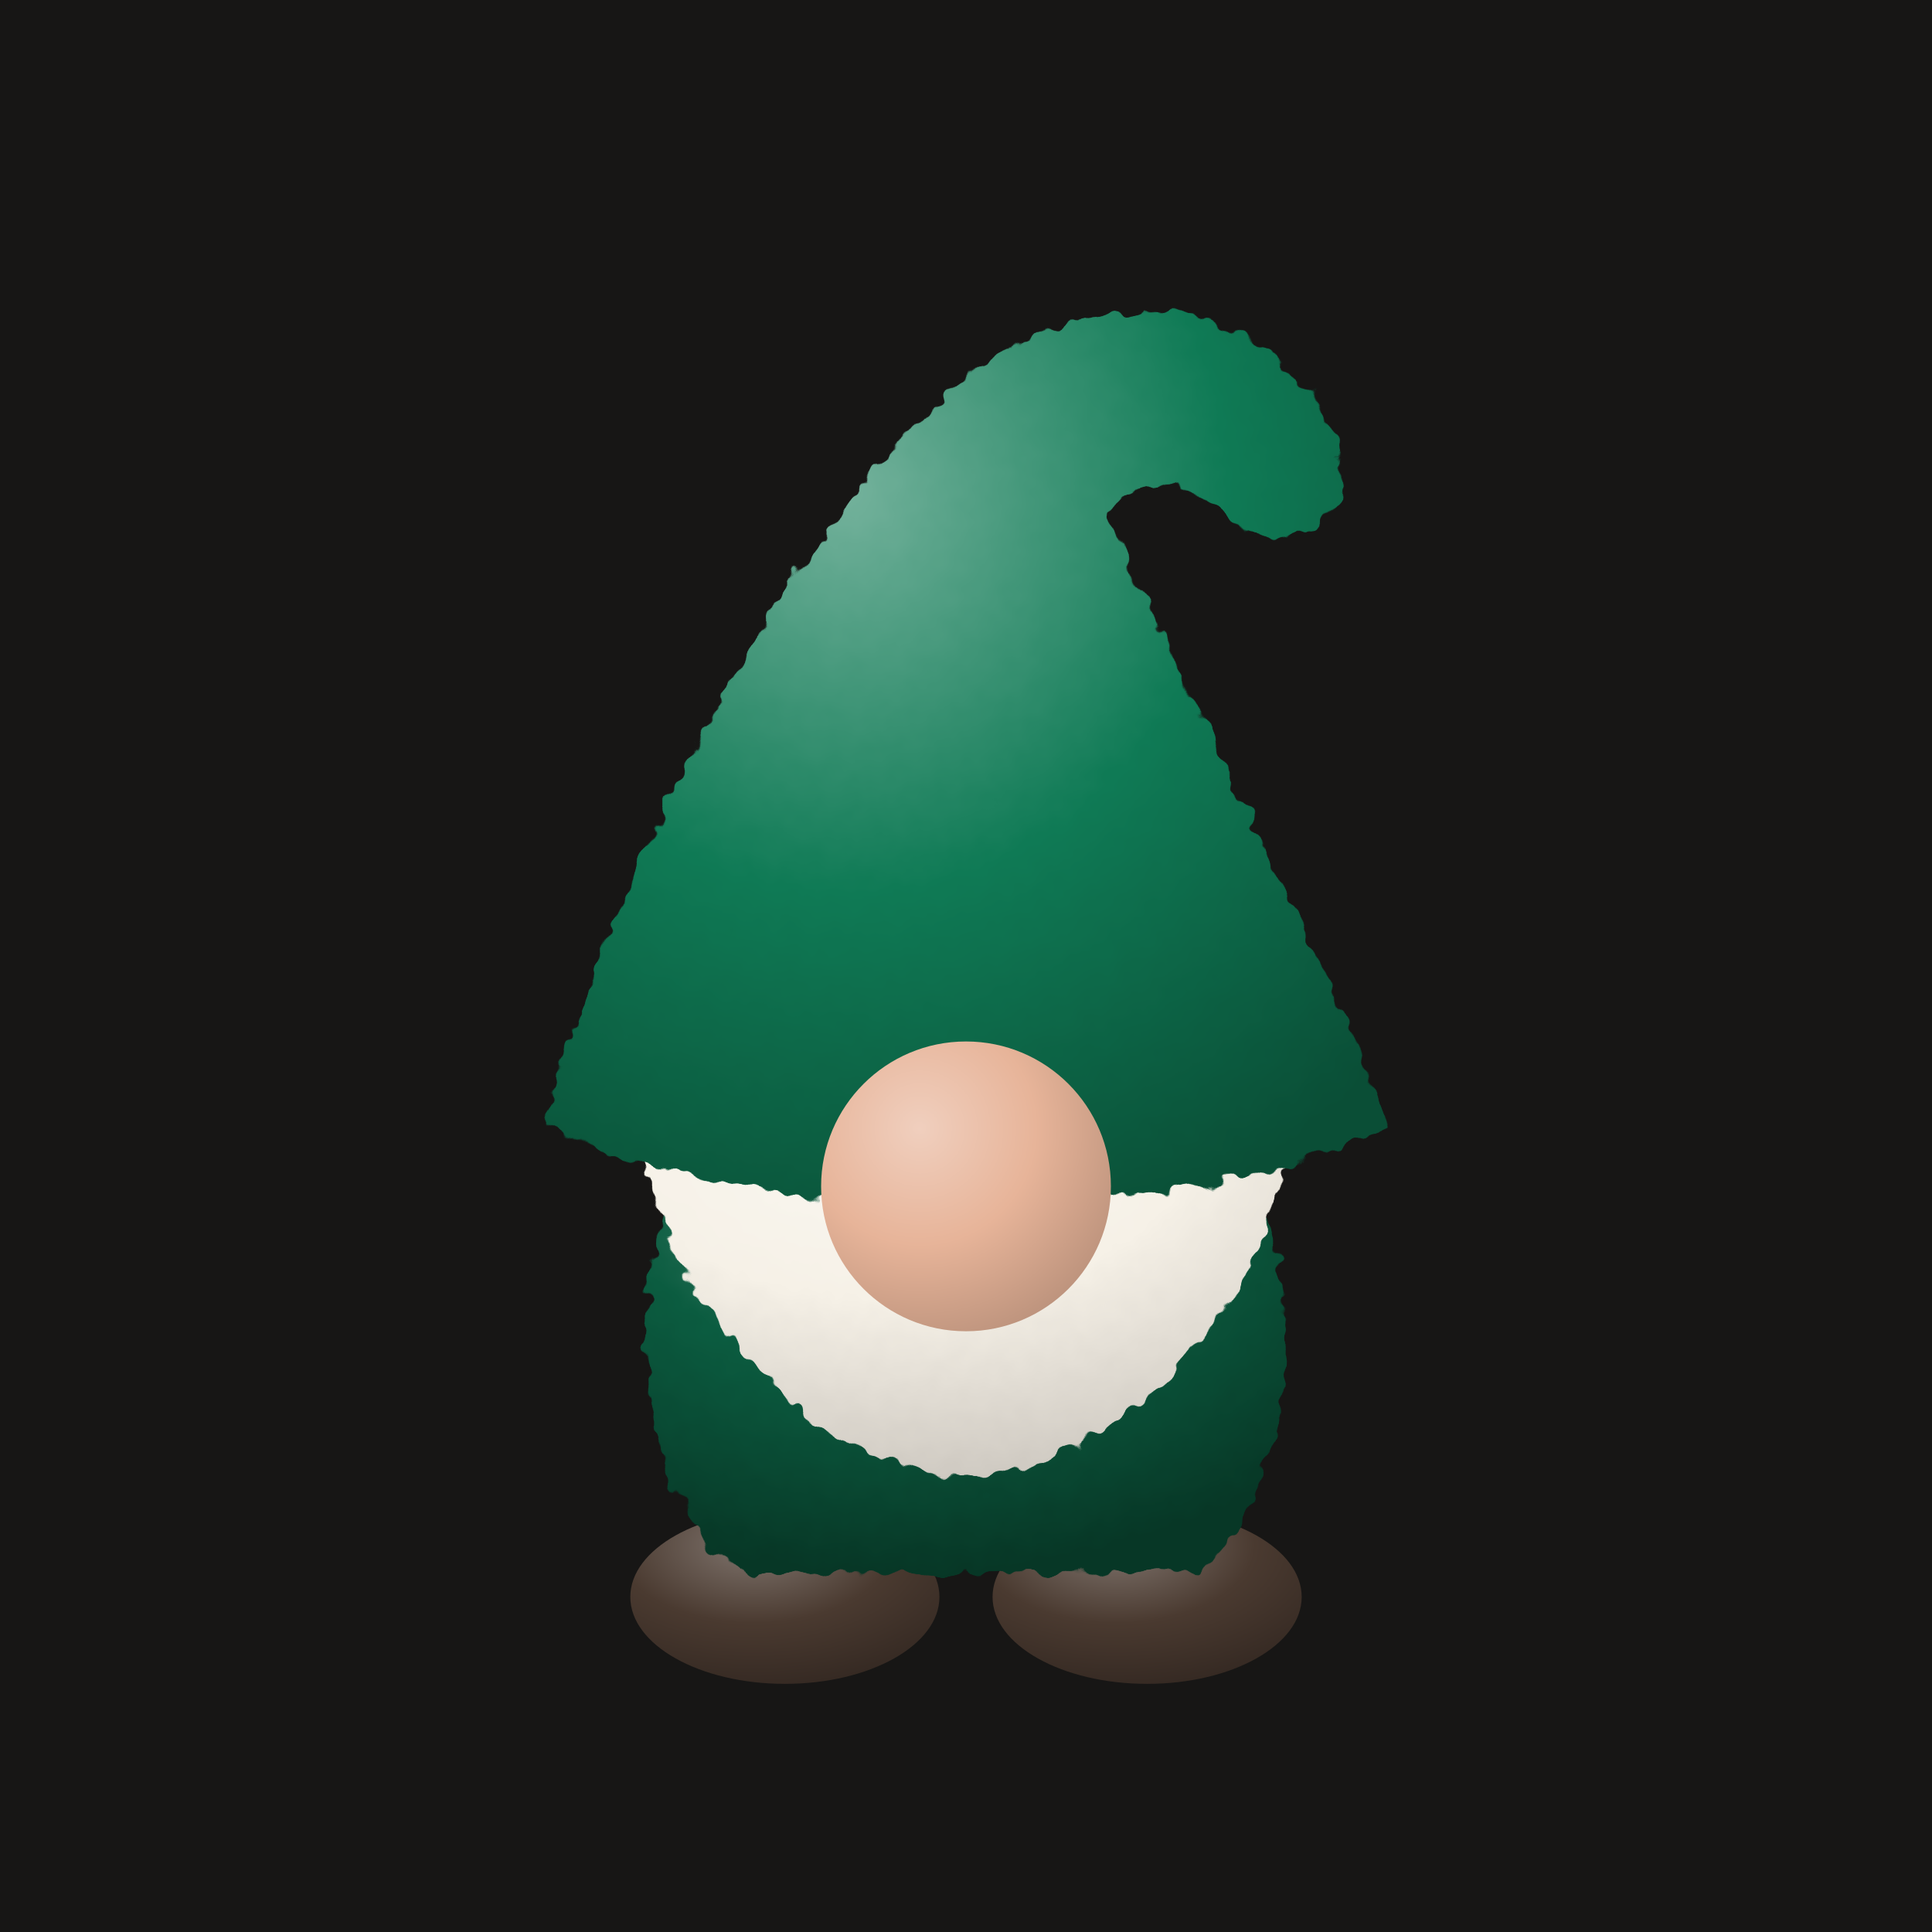
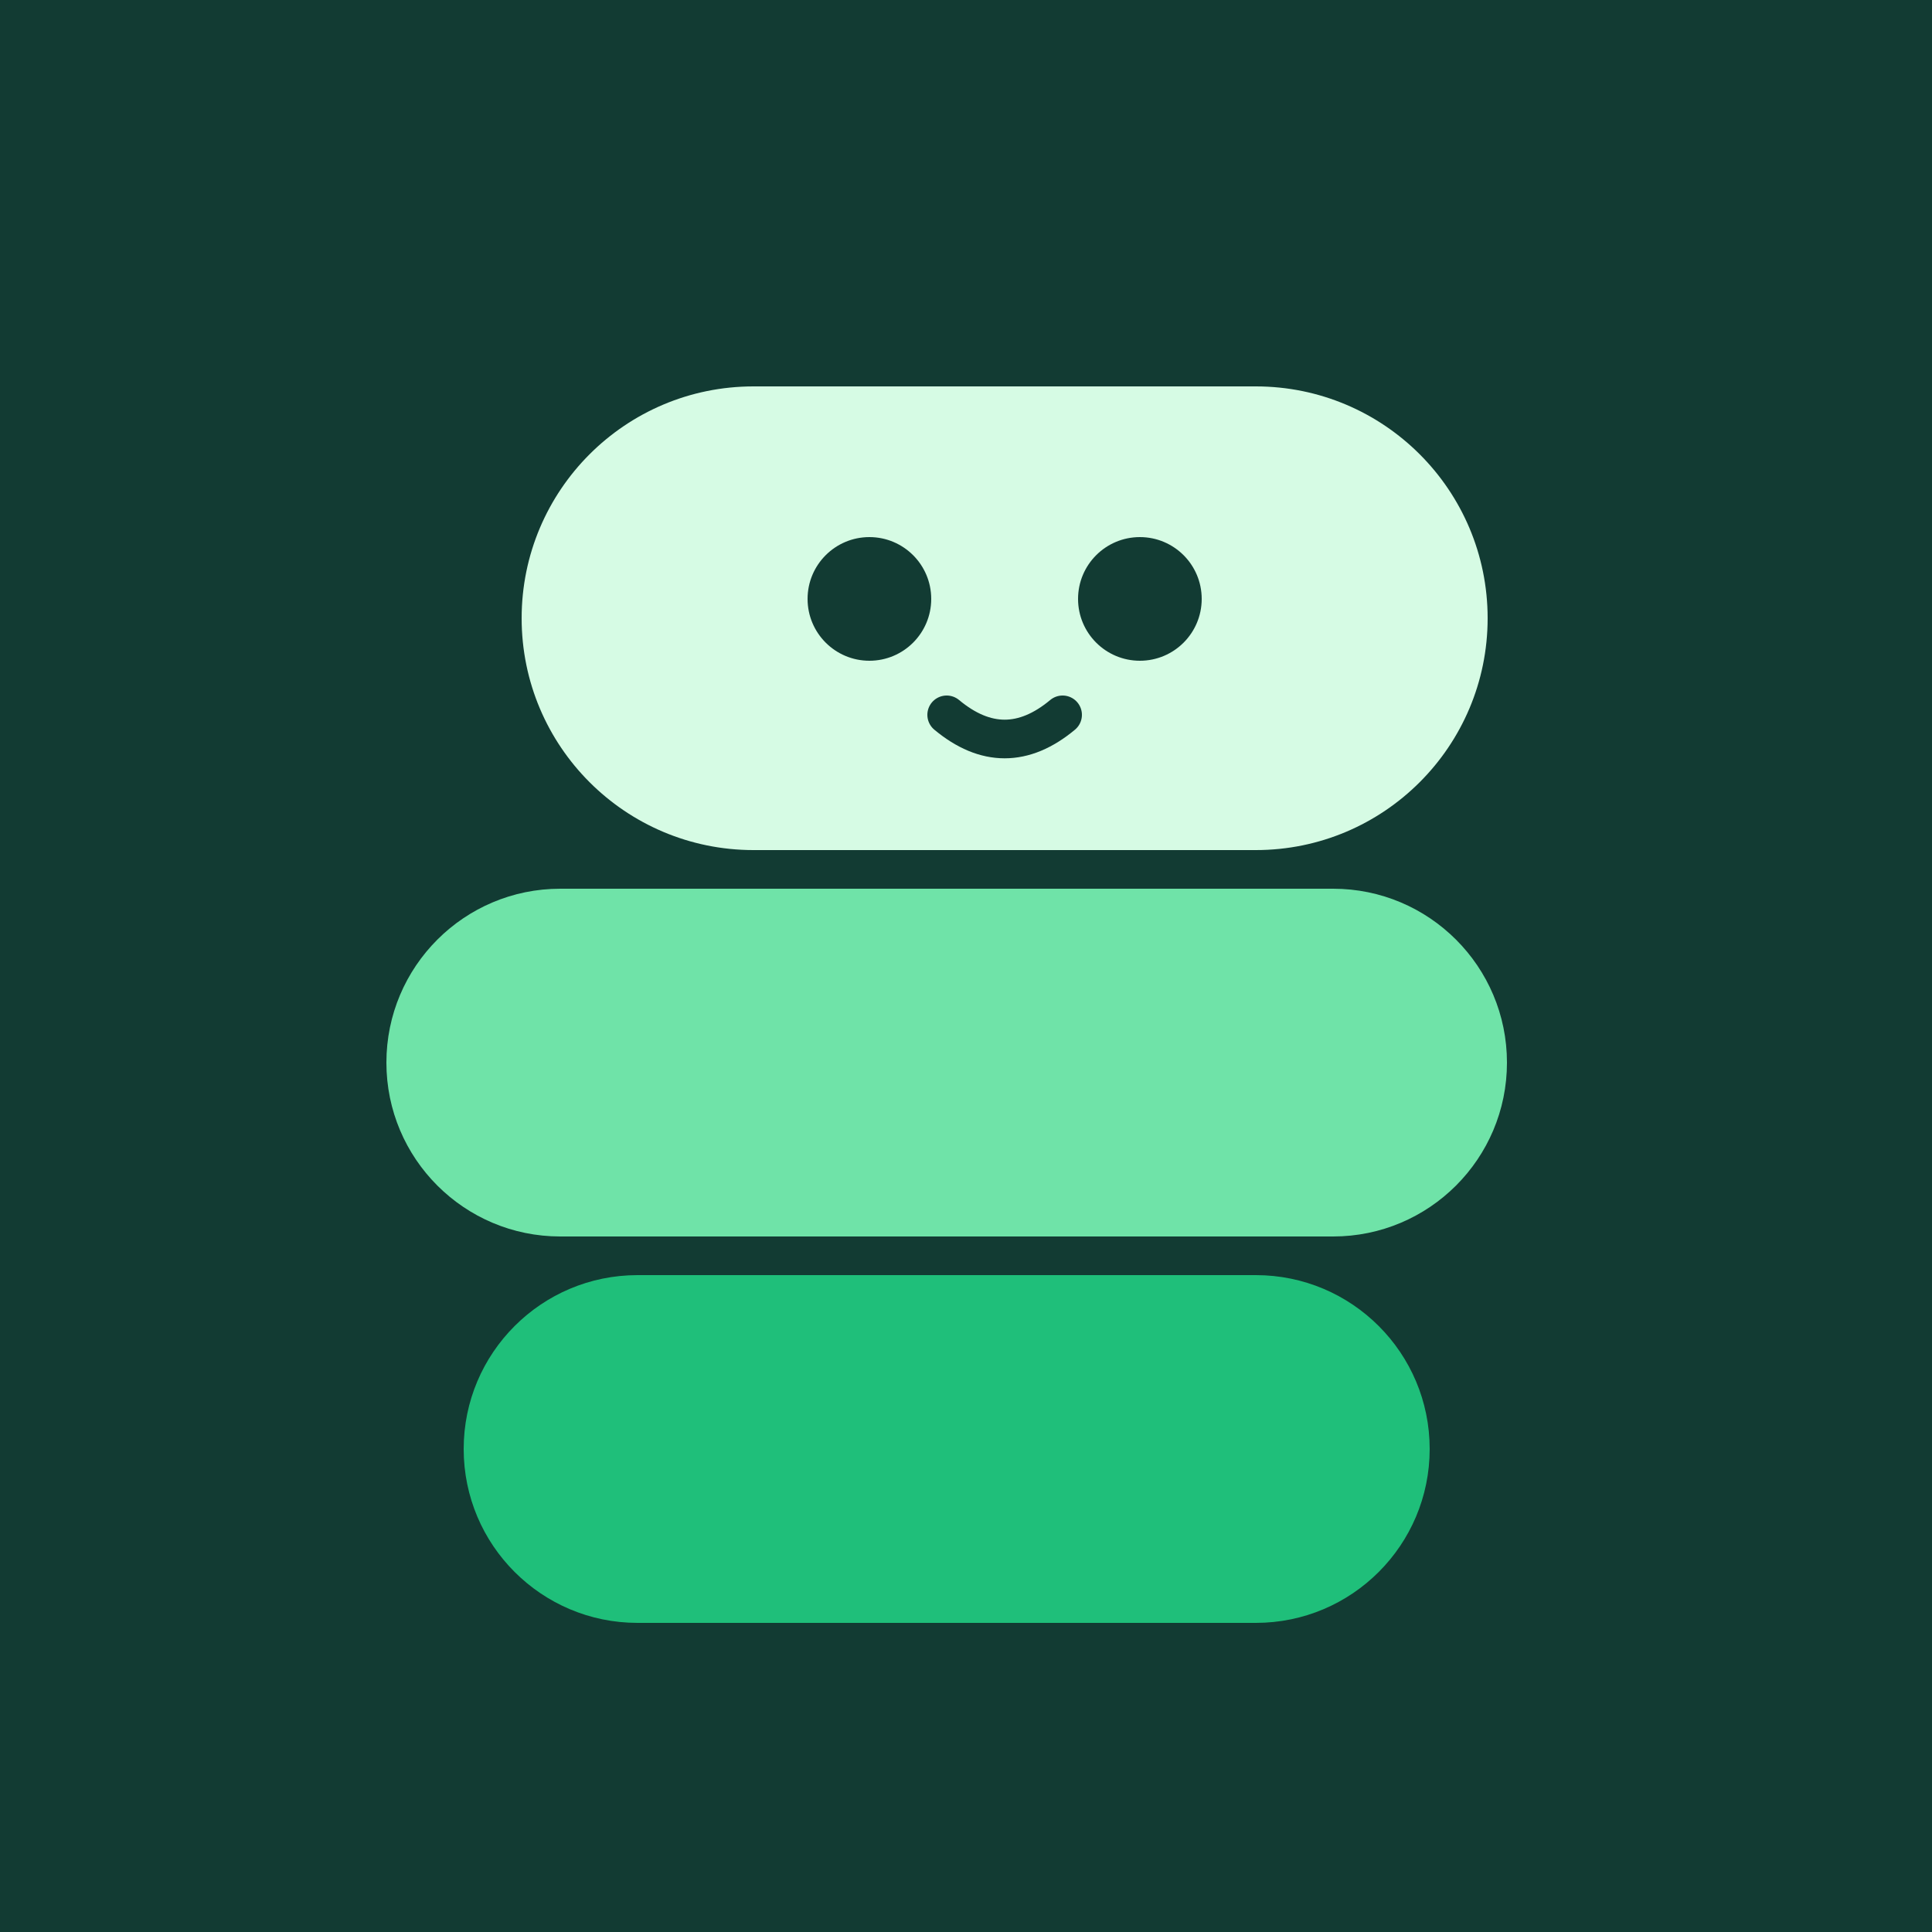
- <svg xmlns="http://www.w3.org/2000/svg" viewBox="0 0 64 64" width="64" height="64" role="img" aria-label="Silo">
-   <rect width="64" height="64" rx="0" fill="#171615" />
-   <g transform="scale(1) translate(6.4 5.7) scale(0.8)">
-     <defs>
-       <radialGradient id="hat-felt" cx="0.36" cy="0.2" r="0.9">
-         <stop offset="0" stop-color="#74B29C" />
-         <stop offset=".5" stop-color="#0F7A55" />
-         <stop offset="1" stop-color="#0A4E36" />
-       </radialGradient>
-       <radialGradient id="coat-felt" cx="0.4" cy="0.1" r="0.9">
-         <stop offset="0" stop-color="#548D79" />
-         <stop offset=".5" stop-color="#0B5C40" />
-         <stop offset="1" stop-color="#073726" />
-       </radialGradient>
-       <radialGradient id="beard-wool" cx="0.4" cy="0.1" r="0.9">
-         <stop offset="0" stop-color="#FAF8F3" />
-         <stop offset=".5" stop-color="#F6F1E7" />
-         <stop offset="1" stop-color="#CFCAC2" />
-       </radialGradient>
-       <radialGradient id="nose-felt" cx="0.34" cy="0.3" r="0.8">
-         <stop offset="0" stop-color="#F0CFBE" />
-         <stop offset=".5" stop-color="#E7B499" />
-         <stop offset="1" stop-color="#B9907A" />
-       </radialGradient>
-       <radialGradient id="boot-felt" cx="0.4" cy="0.2" r="0.9">
-         <stop offset="0" stop-color="#80756E" />
-         <stop offset=".5" stop-color="#4A3A30" />
-         <stop offset="1" stop-color="#312620" />
-       </radialGradient>
-       <filter id="felt" x="-8%" y="-8%" width="116%" height="116%" color-interpolation-filters="sRGB">
-         <feTurbulence type="fractalNoise" baseFrequency="1.15" numOctaves="2" seed="2" />
-         <feDisplacementMap in="SourceGraphic" scale=".9" xChannelSelector="R" yChannelSelector="G" />
-       </filter>
-     </defs>
-     <g id="boots" fill="url(#boot-felt)">
-       <ellipse cx="24.5" cy="59" rx="6.4" ry="3.6" />
-       <ellipse cx="39.5" cy="59" rx="6.4" ry="3.6" />
+ <svg xmlns="http://www.w3.org/2000/svg" viewBox="0 0 100 100" width="100" height="100" role="img" aria-label="Silo">
+   <rect width="100" height="100" fill="#123B33" />
+   <g>
+     <rect x="20" y="46" width="58" height="18" rx="9" fill="#6FE3A8" />
+     <rect x="24" y="66" width="50" height="18" rx="9" fill="#1FBF7A" />
+     <g>
+       <rect x="27" y="20" width="50" height="24" rx="12" fill="#D6FBE4" />
+       <circle cx="45" cy="31" r="3.2" fill="#123B33" />
+       <circle cx="59" cy="31" r="3.2" fill="#123B33" />
+       <path d="M49 37q3 2.5 6 0" fill="none" stroke="#123B33" stroke-width="2" stroke-linecap="round" />
    </g>
-     <g filter="url(#felt)">
-       <path id="coat" fill="url(#coat-felt)" d="M20.5 40C17.5 47.5 18.5 54.5 22.5 58h19c4-3.5 5-10.5 2-18Z" />
-       <path id="beard" fill="url(#beard-wool)" d="M18 37.5C19 47.5 26.5 54 32 54s13-6.5 14-16.5Z" />
-       <path id="hat" fill="url(#hat-felt)" d="M14.5 39.5C17.5 29 24 15.5 32 8.5c4.7-4 12.7-4 15.3 2.7 1.2 3.3-2.4 5.3-4.4 3.1-1.6-1.7-3.7-1.7-5.2-.3C41.5 22.5 46.7 32 49.5 39.5 40 44 24 44 14.5 39.5Z" />
-     </g>
-     <circle id="nose" cx="32" cy="42" r="6" fill="url(#nose-felt)" />
  </g>
</svg>
